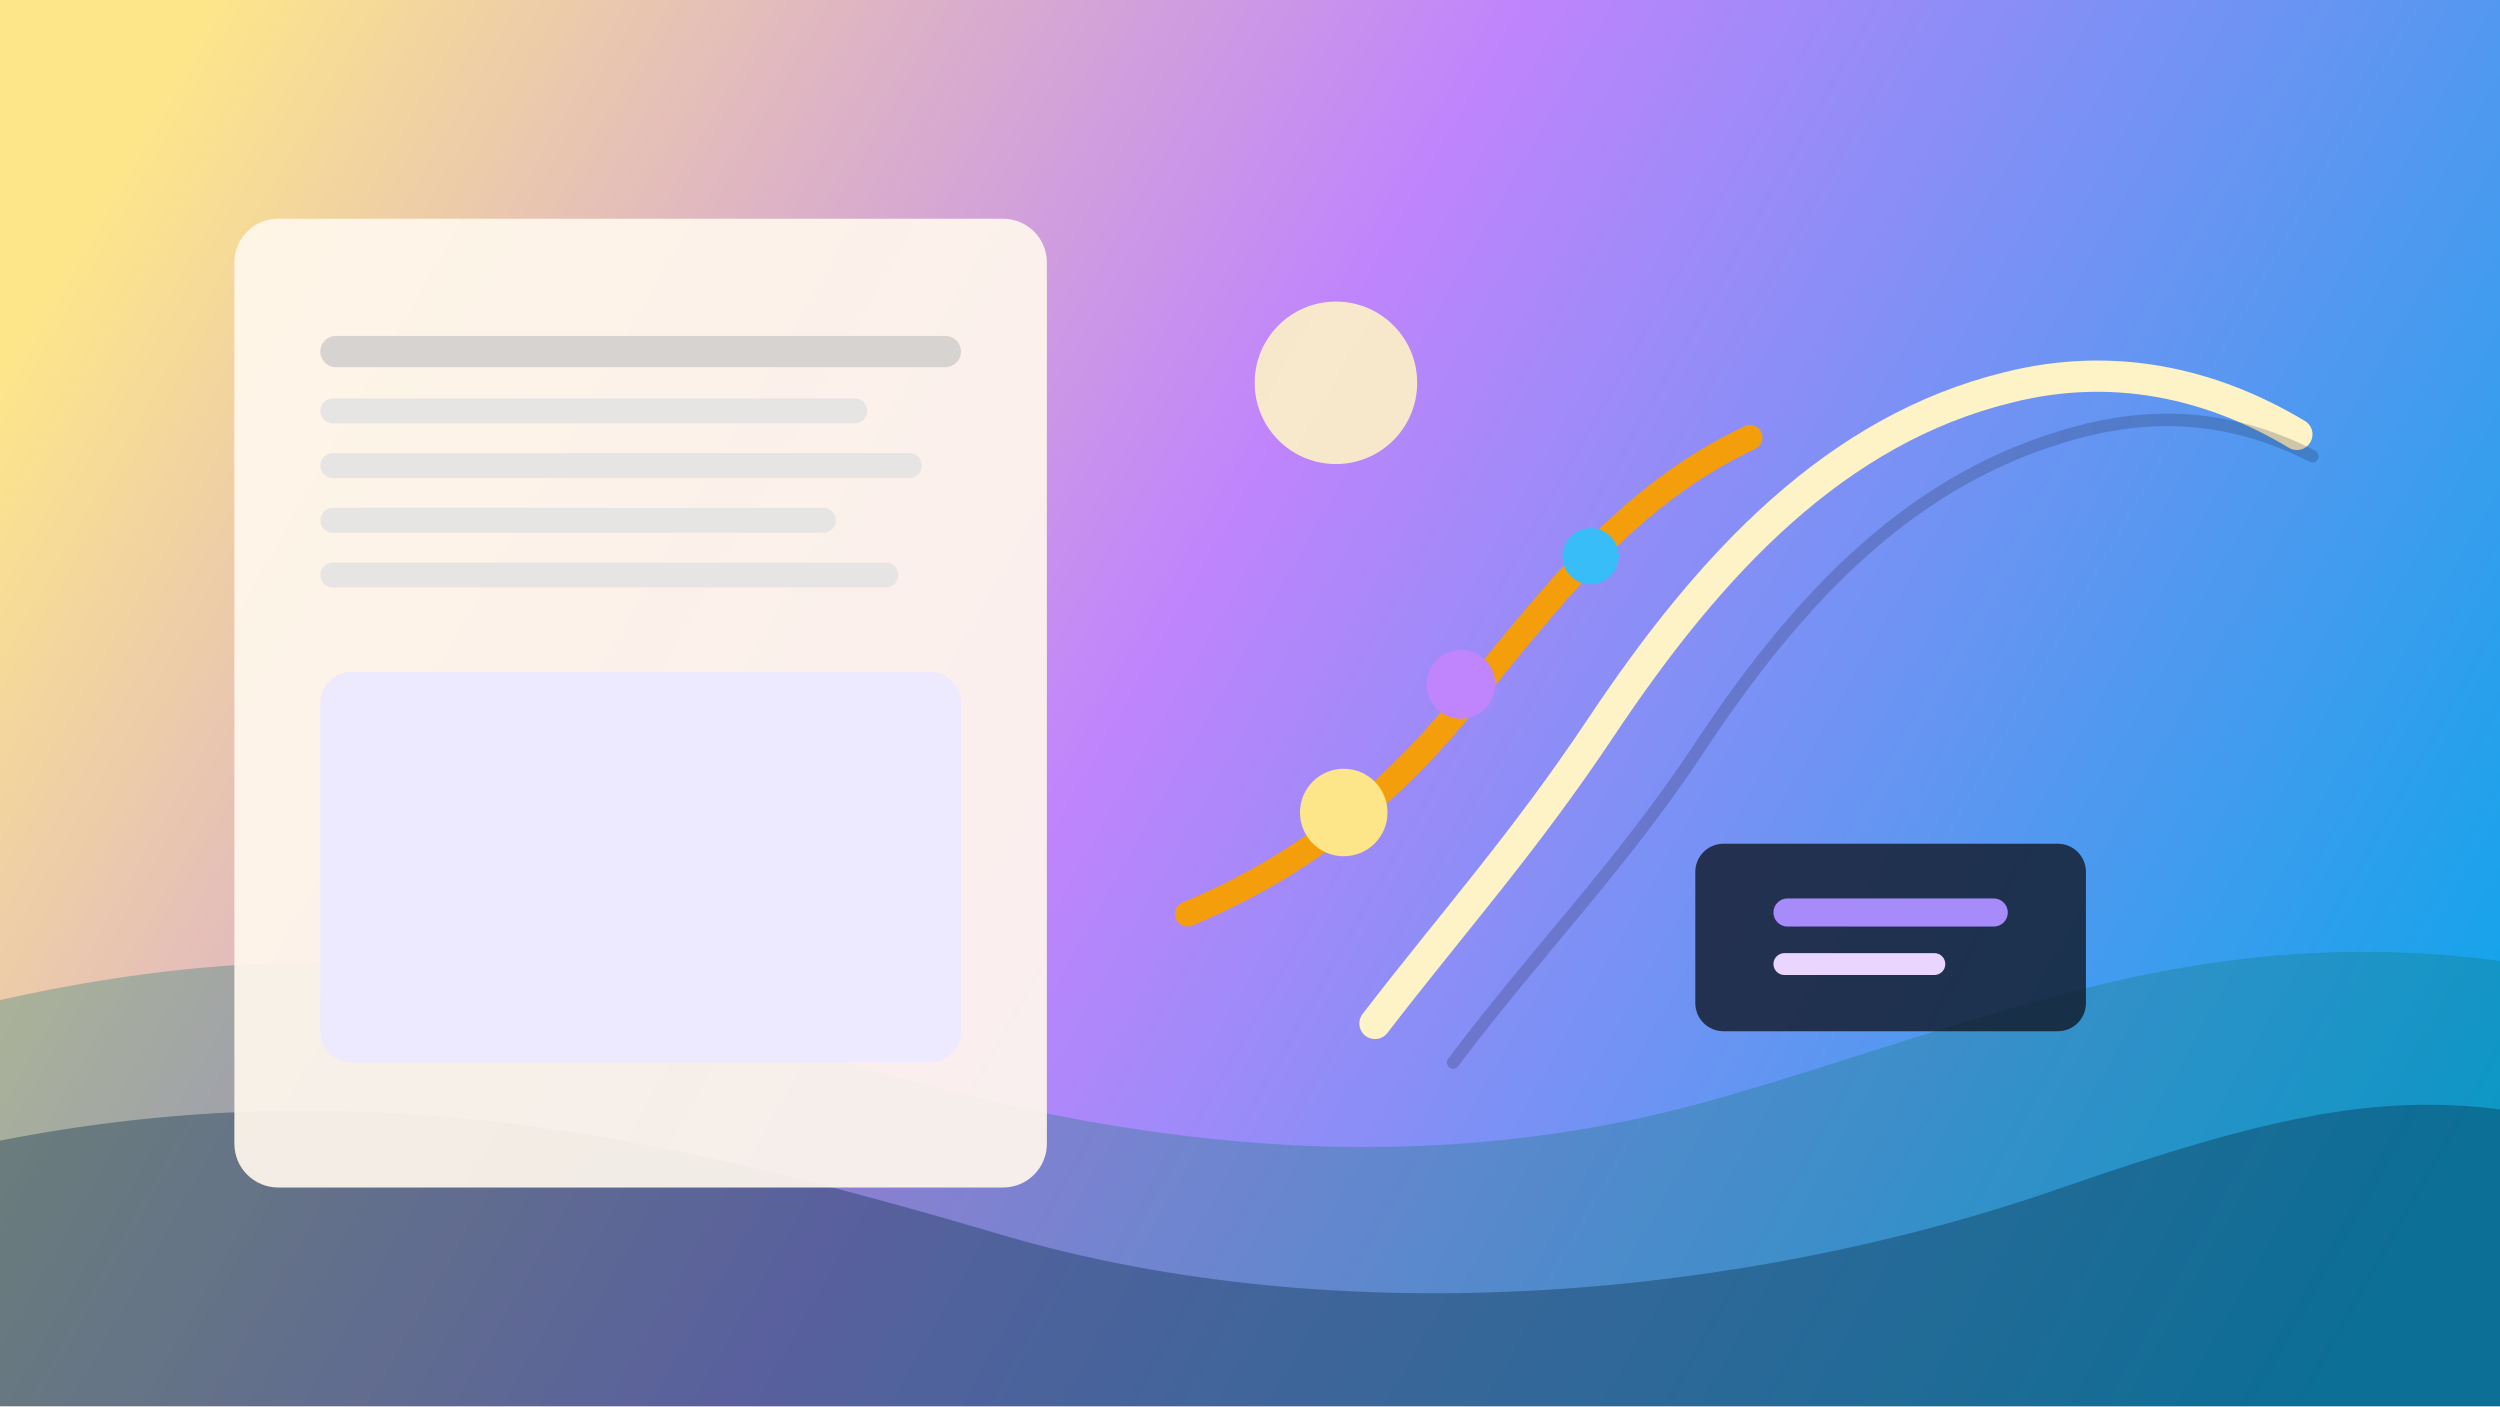
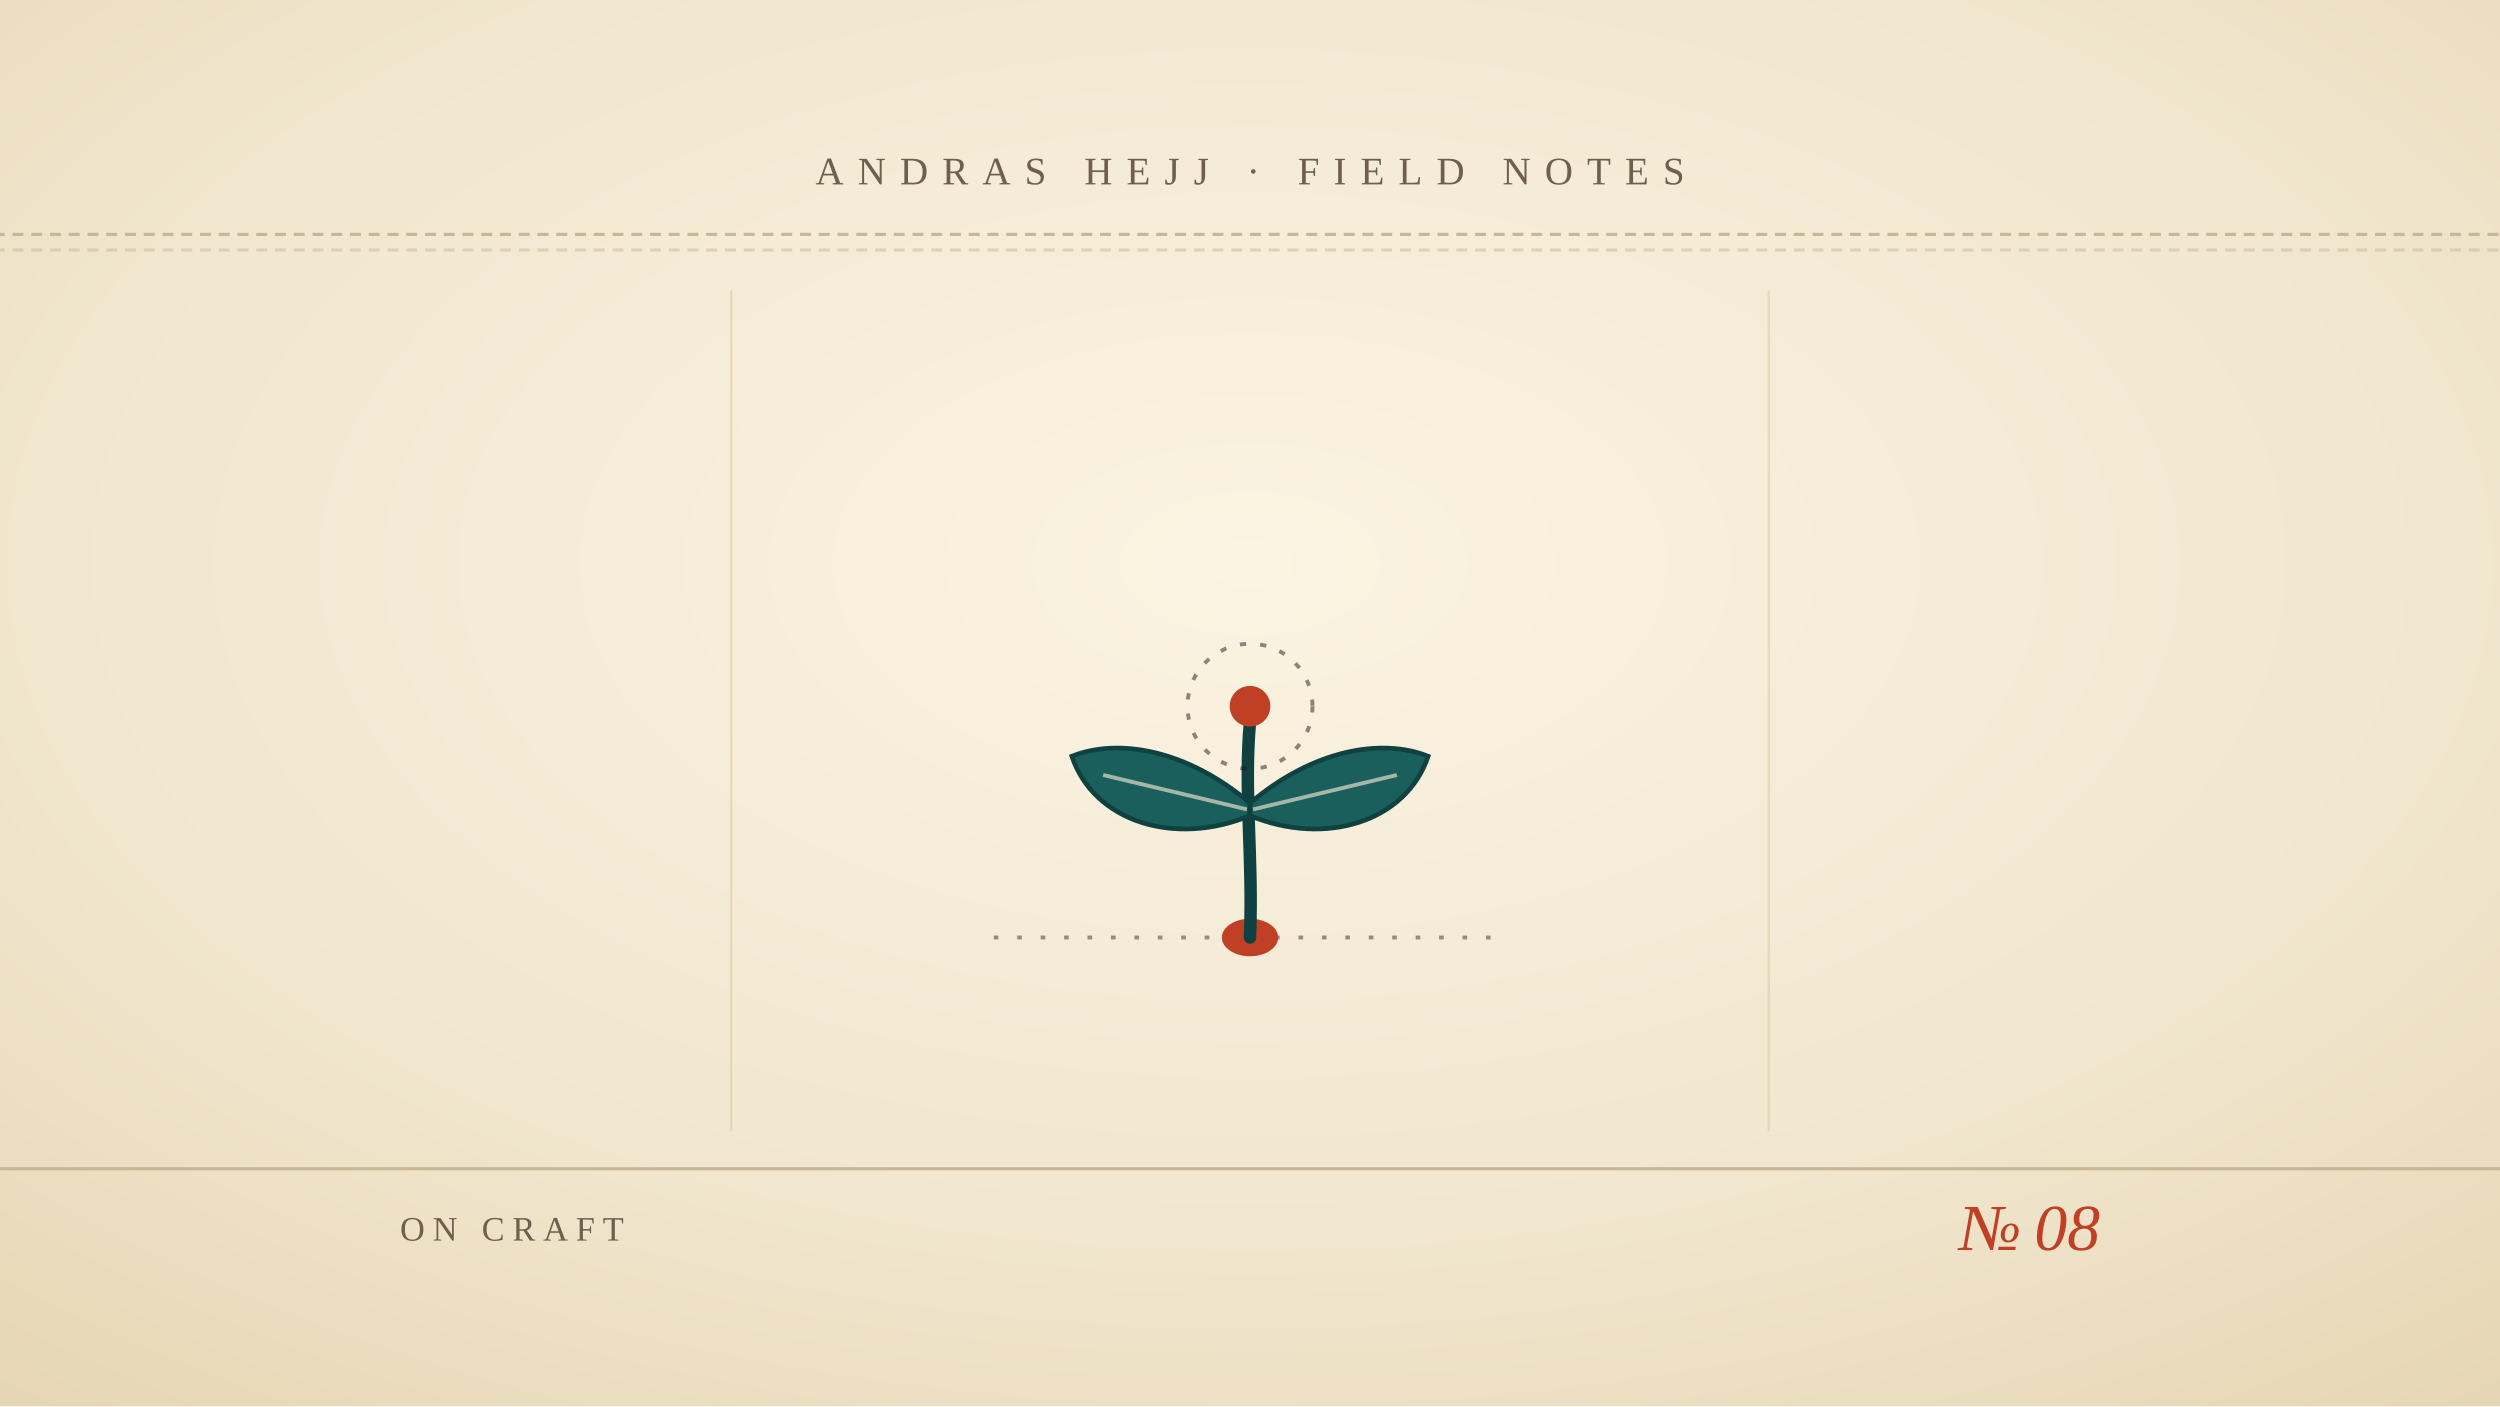
- <svg xmlns="http://www.w3.org/2000/svg" width="1600" height="900" viewBox="0 0 1600 900" fill="none">
+ <svg xmlns="http://www.w3.org/2000/svg" width="1600" height="900" viewBox="0 0 1600 900" fill="none" font-family="Georgia, 'Times New Roman', 'Iowan Old Style', serif">
  <defs>
-     <linearGradient id="objBg" x1="100" y1="60" x2="1510" y2="860" gradientUnits="userSpaceOnUse">
-       <stop stop-color="#FDE68A" />
-       <stop offset="0.45" stop-color="#C084FC" />
-       <stop offset="1" stop-color="#0EA5E9" />
-     </linearGradient>
+     <radialGradient id="plate" cx="50%" cy="40%" r="78%">
+       <stop offset="0" stop-color="#fbf4e2" />
+       <stop offset="0.62" stop-color="#f1e6cf" />
+       <stop offset="1" stop-color="#e6d6b3" />
+     </radialGradient>
  </defs>
-   <rect width="1600" height="900" fill="url(#objBg)" />
-   <path d="M0 640C180 600 320 610 510 670C710 735 910 760 1110 700C1280 650 1410 590 1600 615V900H0V640Z" fill="#0F766E" fill-opacity="0.3" />
-   <path d="M0 730C230 685 420 725 640 790C860 855 1120 830 1320 760C1450 715 1520 700 1600 710V900H0V730Z" fill="#082F49" fill-opacity="0.38" />
-   <rect x="150" y="140" width="520" height="620" rx="28" fill="#FFF7ED" fill-opacity="0.92" />
-   <rect x="205" y="215" width="410" height="20" rx="10" fill="#D6D3D1" />
-   <rect x="205" y="255" width="350" height="16" rx="8" fill="#E7E5E4" />
-   <rect x="205" y="290" width="385" height="16" rx="8" fill="#E7E5E4" />
-   <rect x="205" y="325" width="330" height="16" rx="8" fill="#E7E5E4" />
-   <rect x="205" y="360" width="370" height="16" rx="8" fill="#E7E5E4" />
-   <rect x="205" y="430" width="410" height="250" rx="20" fill="#EDE9FE" />
-   <path d="M880 655C930 590 975 540 1025 465C1095 360 1175 275 1285 248C1352 231 1415 245 1470 278" stroke="#FEF3C7" stroke-width="20" stroke-linecap="round" />
-   <path d="M930 680C985 607 1037 555 1088 478C1160 369 1235 300 1336 275C1386 263 1433 268 1480 292" stroke="#0F172A" stroke-opacity="0.2" stroke-width="8" stroke-linecap="round" />
-   <path d="M760 585C820 560 880 520 934 454C995 380 1040 318 1120 280" stroke="#F59E0B" stroke-width="16" stroke-linecap="round" />
-   <circle cx="860" cy="520" r="28" fill="#FDE68A" />
-   <circle cx="935" cy="438" r="22" fill="#C084FC" />
-   <circle cx="1018" cy="356" r="18" fill="#38BDF8" />
-   <rect x="1085" y="540" width="250" height="120" rx="18" fill="#111827" fill-opacity="0.8" />
-   <rect x="1135" y="575" width="150" height="18" rx="9" fill="#A78BFA" />
-   <rect x="1135" y="610" width="110" height="14" rx="7" fill="#E9D5FF" />
-   <circle cx="855" cy="245" r="52" fill="#FEF3C7" fill-opacity="0.9" />
+   <rect width="1600" height="900" fill="url(#plate)" />
+   <g stroke="#d9c9a6" stroke-width="1.5" opacity="0.55">
+     <line x1="468" y1="186" x2="468" y2="724" />
+     <line x1="1132" y1="186" x2="1132" y2="724" />
+   </g>
+   <g stroke="#c8b694" stroke-width="2">
+     <line x1="-40" y1="150" x2="1640" y2="150" stroke-dasharray="7 5" />
+     <line x1="-40" y1="160" x2="1640" y2="160" stroke-dasharray="7 5" opacity="0.5" />
+   </g>
+   <text x="800" y="118" text-anchor="middle" font-size="25" letter-spacing="9" fill="#6f5f4f">ANDRAS HEJJ · FIELD NOTES</text>
+   <g>
+     <line x1="636" y1="600" x2="964" y2="600" stroke="#1b1713" stroke-width="2.5" opacity="0.45" stroke-dasharray="3 12" />
+     <ellipse cx="800" cy="600" rx="18" ry="12" fill="#bf4024" />
+     <path d="M800 600 C802 548 796 506 800 462" fill="none" stroke="#0e4140" stroke-width="8" stroke-linecap="round" />
+     <path d="M800 514 C760 480 716 472 686 484 C700 526 752 542 800 522 Z" fill="#1b5f5c" stroke="#0e4140" stroke-width="3" />
+     <path d="M800 514 C840 480 884 472 914 484 C900 526 848 542 800 522 Z" fill="#1b5f5c" stroke="#0e4140" stroke-width="3" />
+     <path d="M798 518 L706 496" stroke="#f1e6cf" stroke-width="2.5" opacity="0.65" />
+     <path d="M802 518 L894 496" stroke="#f1e6cf" stroke-width="2.5" opacity="0.65" />
+     <circle cx="800" cy="452" r="40" fill="none" stroke="#1b1713" stroke-width="2.5" stroke-dasharray="4 9" opacity="0.5" />
+     <circle cx="800" cy="452" r="13" fill="#bf4024" />
+   </g>
+   <line x1="-40" y1="748" x2="1640" y2="748" stroke="#c8b694" stroke-width="2" />
+   <text x="256" y="794" text-anchor="start" font-size="22" letter-spacing="5" fill="#6f5f4f">ON CRAFT</text>
+   <text x="1344" y="800" text-anchor="end" font-style="italic" font-size="42" fill="#bf4024">№ 08</text>
</svg>
